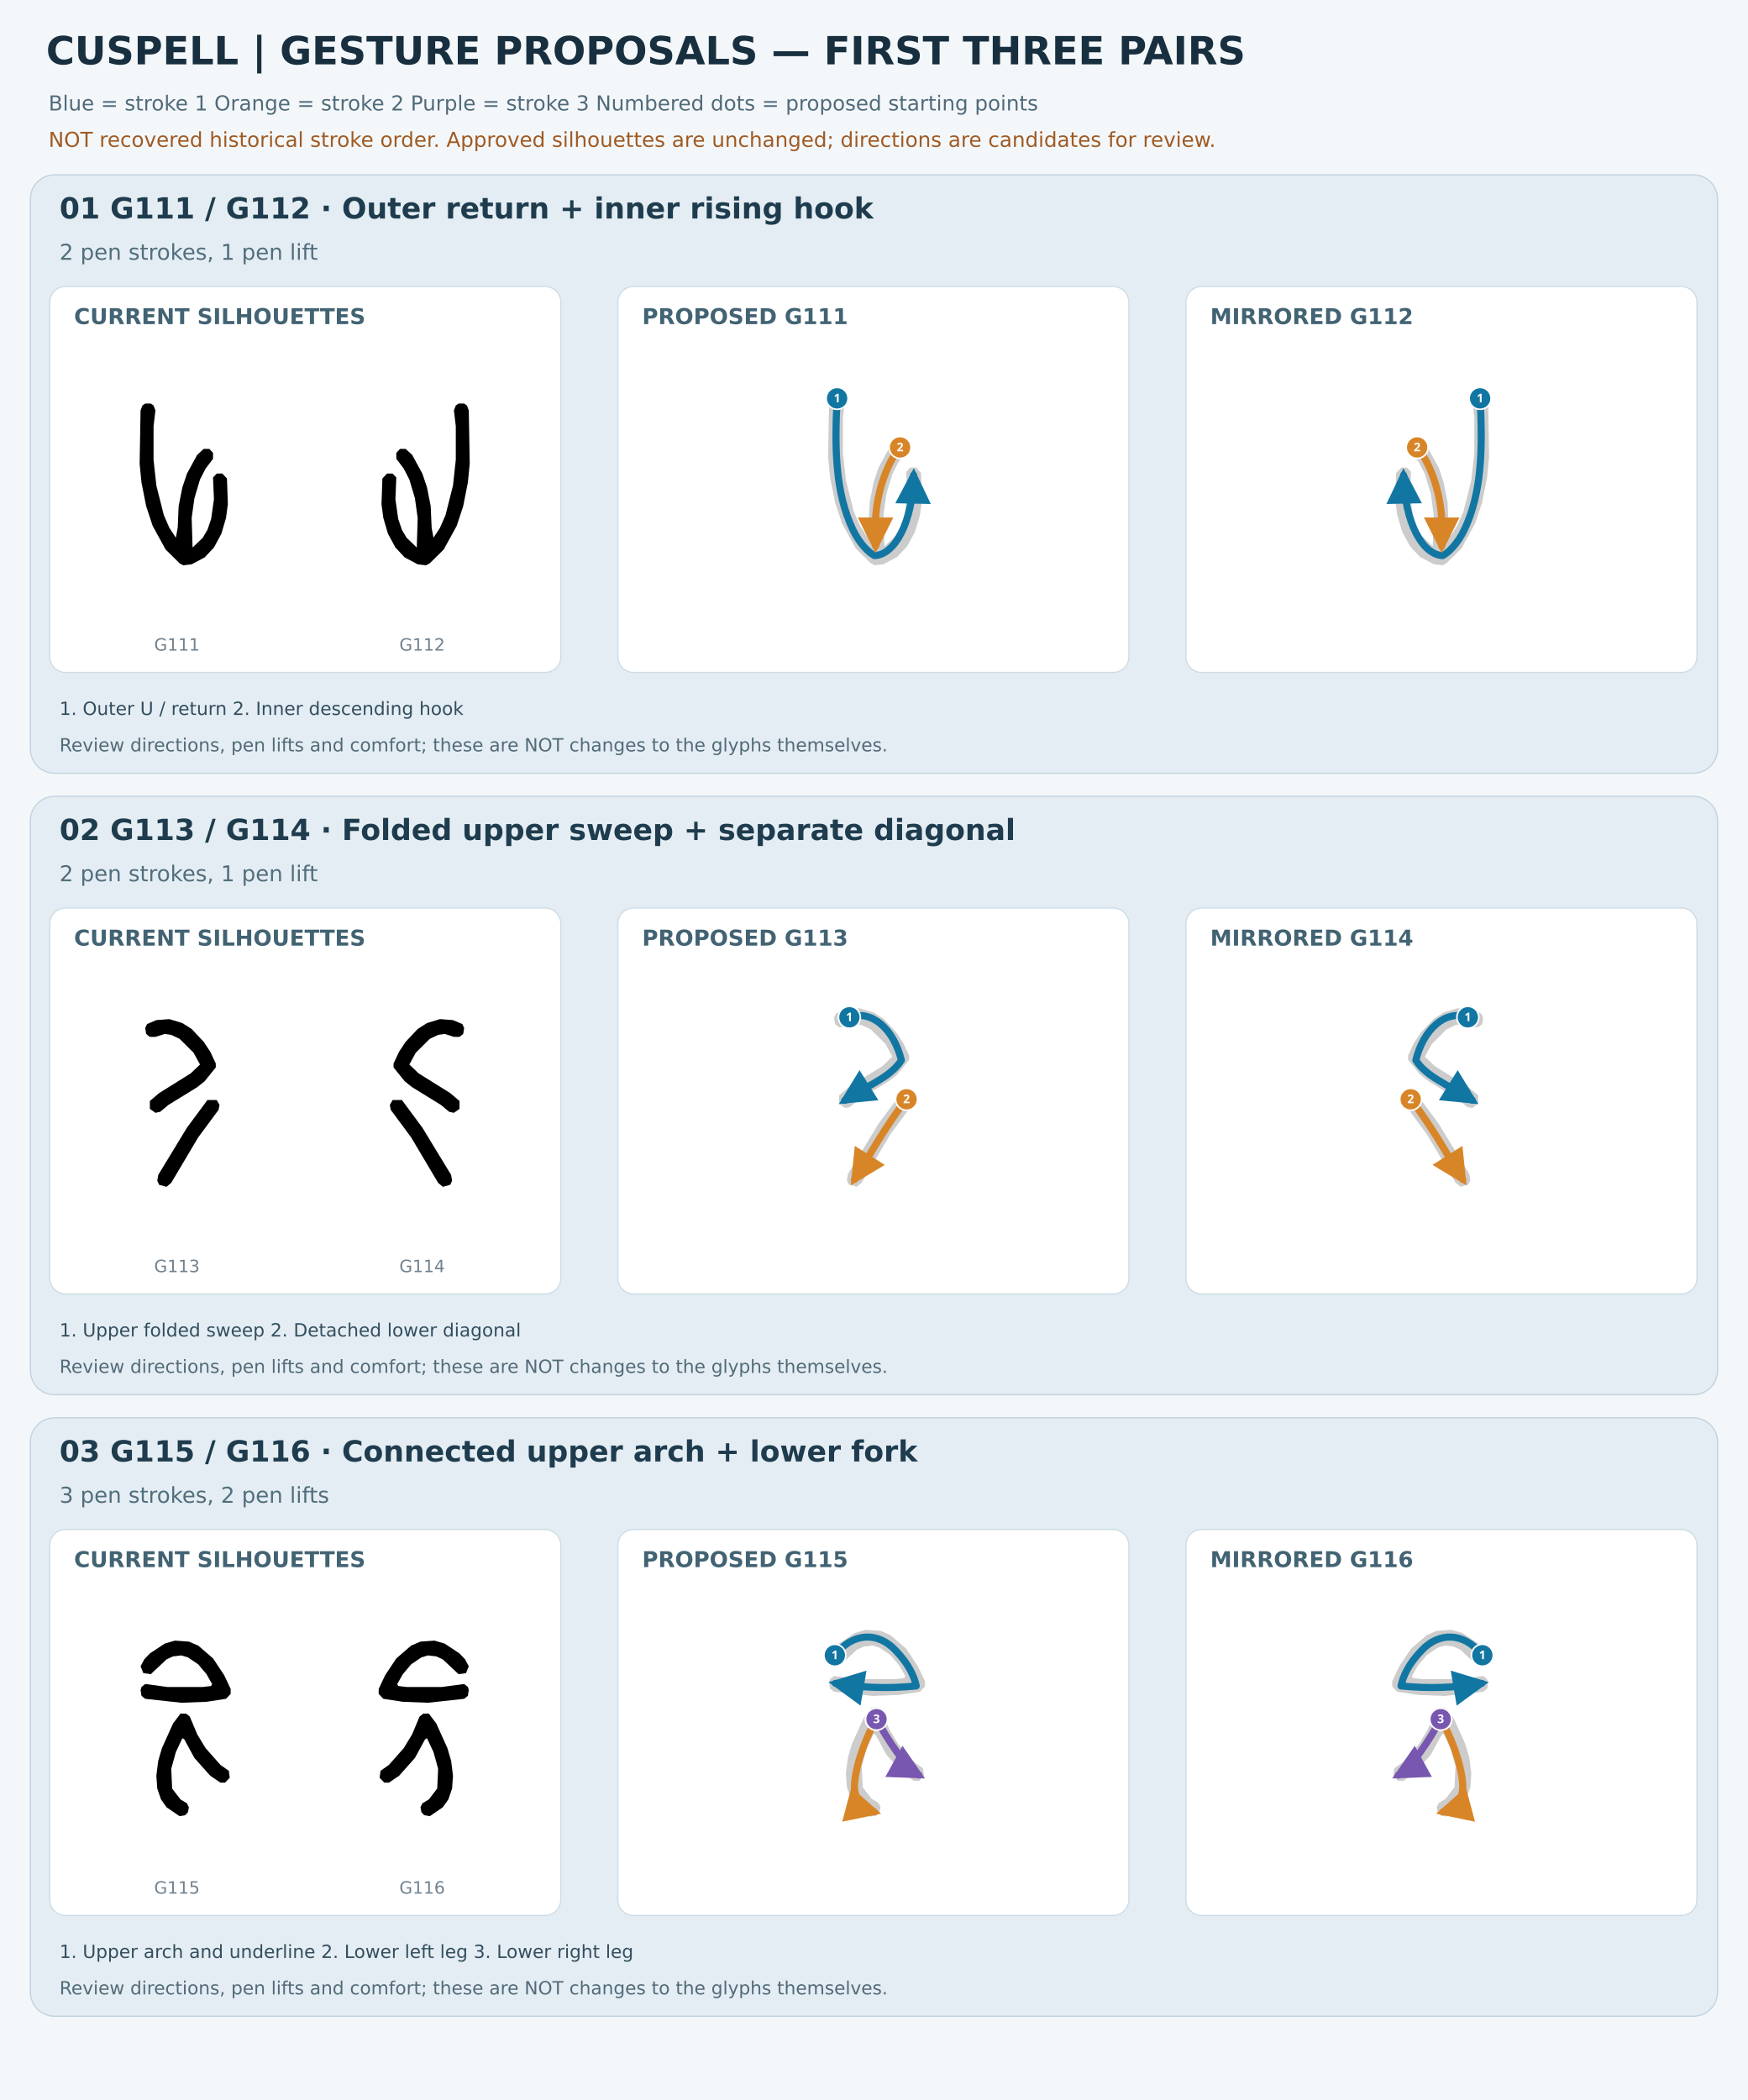
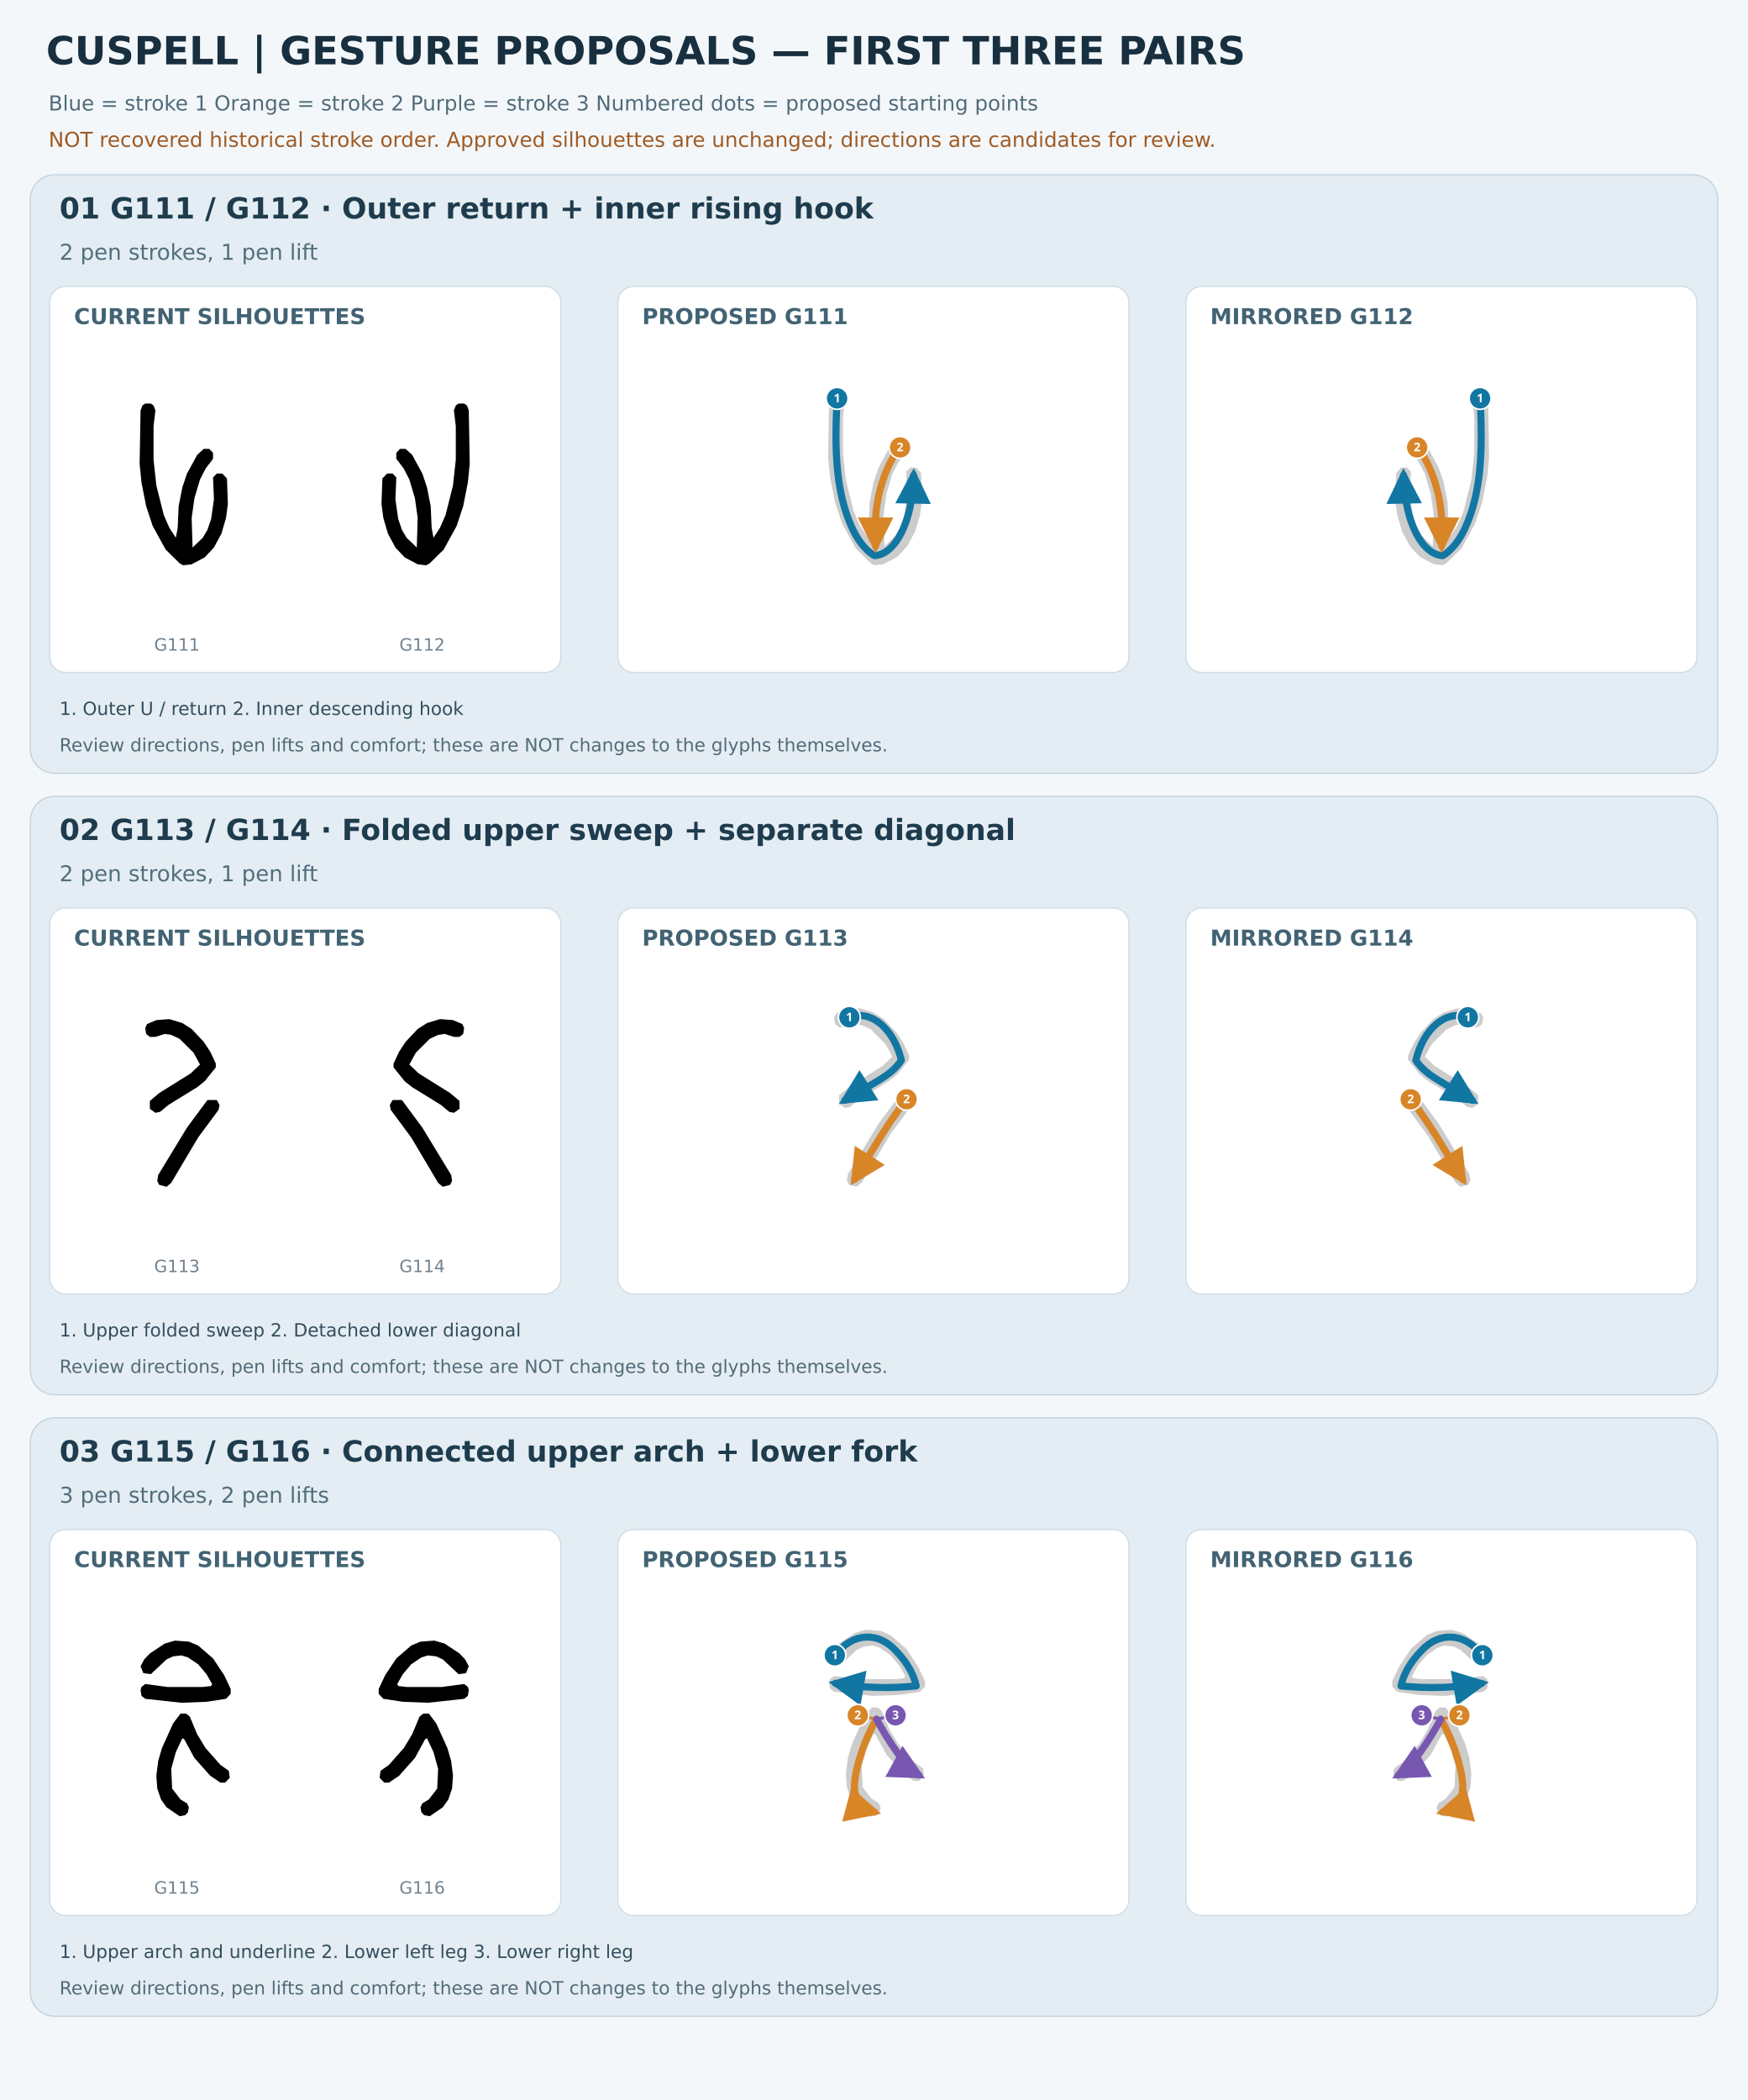
<svg xmlns="http://www.w3.org/2000/svg" width="1440" height="1730" viewBox="0 0 1440 1730">
  <defs>
    <marker id="arrow1" markerWidth="5" markerHeight="5" refX="4" refY="2.5" orient="auto" markerUnits="strokeWidth">
      <path d="M 0 0 L 5 2.5 L 0 5 Z" fill="#1276a3" />
    </marker>
    <marker id="arrow2" markerWidth="5" markerHeight="5" refX="4" refY="2.5" orient="auto" markerUnits="strokeWidth">
      <path d="M 0 0 L 5 2.5 L 0 5 Z" fill="#d88528" />
    </marker>
    <marker id="arrow3" markerWidth="5" markerHeight="5" refX="4" refY="2.5" orient="auto" markerUnits="strokeWidth">
      <path d="M 0 0 L 5 2.5 L 0 5 Z" fill="#7857b0" />
    </marker>
  </defs>
  <rect width="1440" height="1730" fill="#f3f7fa" />
  <text x="38" y="53" font-family="DejaVu Sans, Arial, sans-serif" font-size="32" fill="#182f3f" font-weight="bold">CUSPELL  |  GESTURE PROPOSALS — FIRST THREE PAIRS</text>
  <text x="40" y="91" font-family="DejaVu Sans, Arial, sans-serif" font-size="17" fill="#516a79" font-weight="400">Blue = stroke 1     Orange = stroke 2     Purple = stroke 3     Numbered dots = proposed starting points</text>
  <text x="40" y="121" font-family="DejaVu Sans, Arial, sans-serif" font-size="17" fill="#a05a23" font-weight="400">NOT recovered historical stroke order. Approved silhouettes are unchanged; directions are candidates for review.</text>
  <rect x="25" y="144" width="1390" height="493" rx="20" fill="#e4edf3" stroke="#c2d2de" />
  <text x="49" y="180" font-family="DejaVu Sans, Arial, sans-serif" font-size="24" fill="#1e3c4d" font-weight="bold">01  G111 / G112    ·    Outer return + inner rising hook</text>
  <text x="49" y="214" font-family="DejaVu Sans, Arial, sans-serif" font-size="18" fill="#516e7c" font-weight="400">2 pen strokes, 1 pen lift</text>
  <rect x="41" y="236" width="421" height="318" rx="13" fill="#fff" stroke="#cedce5" />
  <text x="61" y="267" font-family="DejaVu Sans, Arial, sans-serif" font-size="18" fill="#426373" font-weight="bold">CURRENT SILHOUETTES</text>
  <svg x="76" y="276" width="150" height="256" viewBox="0 0 600 1000">
    <path d="M 174.5 213.8 L 165.3 220.2 L 159.2 236.5 L 156.1 412 L 162.2 473.8 L 177.6 551.8 L 199 616.8 L 241.8 694.8 L 287.8 740.2 L 300 746.8 L 327.6 743.5 L 370.4 720.8 L 401 688.2 L 425.5 642.8 L 440.8 590.8 L 446.9 545.2 L 443.9 460.8 L 428.6 444.5 L 410.2 444.5 L 398 457.5 L 401 529 L 391.8 594 L 379.6 629.8 L 364.3 655.8 L 330.6 688.2 L 327.6 590.8 L 336.7 525.8 L 355.1 464 L 373.5 428.2 L 398 395.8 L 398 376.2 L 385.7 363.2 L 367.3 363.2 L 345.9 382.8 L 312.2 444.5 L 296.9 490 L 284.7 551.8 L 281.6 623.2 L 275.5 655.8 L 254.1 623.2 L 235.7 581 L 211.2 483.5 L 202 399 L 202 288.5 L 208.2 236.5 L 202 220.2 L 192.9 213.8 Z" fill="black" fill-rule="evenodd" />
  </svg>
  <svg x="276" y="276" width="150" height="256" viewBox="0 0 600 1000">
    <g transform="translate(600 0) scale(-1 1)">
      <path d="M 174.5 213.8 L 165.3 220.2 L 159.2 236.5 L 156.1 412 L 162.2 473.8 L 177.6 551.8 L 199 616.8 L 241.8 694.8 L 287.8 740.2 L 300 746.8 L 327.6 743.5 L 370.4 720.8 L 401 688.2 L 425.5 642.8 L 440.8 590.8 L 446.9 545.2 L 443.9 460.8 L 428.6 444.5 L 410.2 444.5 L 398 457.5 L 401 529 L 391.8 594 L 379.6 629.8 L 364.3 655.8 L 330.6 688.2 L 327.6 590.8 L 336.7 525.8 L 355.1 464 L 373.5 428.2 L 398 395.8 L 398 376.2 L 385.7 363.2 L 367.3 363.2 L 345.9 382.8 L 312.2 444.5 L 296.9 490 L 284.7 551.8 L 281.6 623.2 L 275.5 655.8 L 254.1 623.2 L 235.7 581 L 211.2 483.5 L 202 399 L 202 288.5 L 208.2 236.5 L 202 220.2 L 192.9 213.8 Z" fill="black" fill-rule="evenodd" />
    </g>
  </svg>
  <text x="127" y="536" font-family="DejaVu Sans, Arial, sans-serif" font-size="14" fill="#71818e" font-weight="400">G111</text>
  <text x="329" y="536" font-family="DejaVu Sans, Arial, sans-serif" font-size="14" fill="#71818e" font-weight="400">G112</text>
  <rect x="509" y="236" width="421" height="318" rx="13" fill="#fff" stroke="#cedce5" />
  <text x="529" y="267" font-family="DejaVu Sans, Arial, sans-serif" font-size="18" fill="#426373" font-weight="bold">PROPOSED G111</text>
  <svg x="583" y="267" width="275" height="266" viewBox="0 0 600 1000">
    <g transform="">
      <g opacity="0.20">
        <path d="M 174.5 213.8 L 165.3 220.2 L 159.2 236.5 L 156.1 412 L 162.2 473.8 L 177.6 551.8 L 199 616.8 L 241.8 694.8 L 287.8 740.2 L 300 746.8 L 327.6 743.5 L 370.4 720.8 L 401 688.2 L 425.5 642.8 L 440.8 590.8 L 446.9 545.2 L 443.9 460.8 L 428.6 444.5 L 410.2 444.5 L 398 457.5 L 401 529 L 391.8 594 L 379.6 629.8 L 364.3 655.8 L 330.6 688.2 L 327.6 590.8 L 336.7 525.8 L 355.1 464 L 373.5 428.2 L 398 395.8 L 398 376.2 L 385.7 363.2 L 367.3 363.2 L 345.9 382.8 L 312.2 444.5 L 296.9 490 L 284.7 551.8 L 281.6 623.2 L 275.5 655.8 L 254.1 623.2 L 235.7 581 L 211.2 483.5 L 202 399 L 202 288.5 L 208.2 236.5 L 202 220.2 L 192.9 213.8 Z" fill="black" fill-rule="evenodd" />
      </g>
      <path d="M 184 230 C 176 383 178 520 232 635 C 254 682 284 709 300 717 C 363 714 418 614 421 468" fill="none" stroke="#1276a3" stroke-width="22" stroke-linecap="round" stroke-linejoin="round" marker-end="url(#arrow1)" />
      <circle cx="184" cy="230" r="34" fill="#1276a3" stroke="white" stroke-width="5" />
      <text x="184" y="242" text-anchor="middle" font-size="37" font-weight="bold" font-family="sans-serif" fill="white">1</text>
      <path d="M 379 382 C 342 424 307 515 303 605 L 303 687" fill="none" stroke="#d88528" stroke-width="22" stroke-linecap="round" stroke-linejoin="round" marker-end="url(#arrow2)" />
      <circle cx="379" cy="382" r="34" fill="#d88528" stroke="white" stroke-width="5" />
      <text x="379" y="394" text-anchor="middle" font-size="37" font-weight="bold" font-family="sans-serif" fill="white">2</text>
    </g>
  </svg>
  <rect x="977" y="236" width="421" height="318" rx="13" fill="#fff" stroke="#cedce5" />
  <text x="997" y="267" font-family="DejaVu Sans, Arial, sans-serif" font-size="18" fill="#426373" font-weight="bold">MIRRORED G112</text>
  <svg x="1051" y="267" width="275" height="266" viewBox="0 0 600 1000">
    <g transform="translate(600 0) scale(-1 1)">
      <g opacity="0.20">
        <path d="M 174.5 213.8 L 165.3 220.2 L 159.2 236.5 L 156.1 412 L 162.2 473.8 L 177.6 551.8 L 199 616.8 L 241.8 694.8 L 287.8 740.2 L 300 746.8 L 327.6 743.5 L 370.4 720.8 L 401 688.2 L 425.5 642.8 L 440.8 590.8 L 446.9 545.2 L 443.9 460.8 L 428.6 444.5 L 410.2 444.5 L 398 457.5 L 401 529 L 391.8 594 L 379.6 629.8 L 364.3 655.8 L 330.6 688.2 L 327.6 590.8 L 336.7 525.8 L 355.1 464 L 373.5 428.2 L 398 395.8 L 398 376.2 L 385.7 363.2 L 367.3 363.2 L 345.9 382.8 L 312.2 444.5 L 296.9 490 L 284.7 551.8 L 281.6 623.2 L 275.5 655.8 L 254.1 623.2 L 235.7 581 L 211.2 483.5 L 202 399 L 202 288.5 L 208.2 236.5 L 202 220.2 L 192.9 213.8 Z" fill="black" fill-rule="evenodd" />
      </g>
      <path d="M 184 230 C 176 383 178 520 232 635 C 254 682 284 709 300 717 C 363 714 418 614 421 468" fill="none" stroke="#1276a3" stroke-width="22" stroke-linecap="round" stroke-linejoin="round" marker-end="url(#arrow1)" />
      <circle cx="184" cy="230" r="34" fill="#1276a3" stroke="white" stroke-width="5" />
      <text x="184" y="242" transform="translate(368 0) scale(-1 1)" text-anchor="middle" font-size="37" font-weight="bold" font-family="sans-serif" fill="white">1</text>
      <path d="M 379 382 C 342 424 307 515 303 605 L 303 687" fill="none" stroke="#d88528" stroke-width="22" stroke-linecap="round" stroke-linejoin="round" marker-end="url(#arrow2)" />
      <circle cx="379" cy="382" r="34" fill="#d88528" stroke="white" stroke-width="5" />
      <text x="379" y="394" transform="translate(758 0) scale(-1 1)" text-anchor="middle" font-size="37" font-weight="bold" font-family="sans-serif" fill="white">2</text>
    </g>
  </svg>
  <text x="49" y="589" font-family="DejaVu Sans, Arial, sans-serif" font-size="15" fill="#334e5e" font-weight="400">1. Outer U / return     2. Inner descending hook</text>
  <text x="49" y="619" font-family="DejaVu Sans, Arial, sans-serif" font-size="15" fill="#526b79" font-weight="400">Review directions, pen lifts and comfort; these are NOT changes to the glyphs themselves.</text>
  <rect x="25" y="656" width="1390" height="493" rx="20" fill="#e4edf3" stroke="#c2d2de" />
  <text x="49" y="692" font-family="DejaVu Sans, Arial, sans-serif" font-size="24" fill="#1e3c4d" font-weight="bold">02  G113 / G114    ·    Folded upper sweep + separate diagonal</text>
  <text x="49" y="726" font-family="DejaVu Sans, Arial, sans-serif" font-size="18" fill="#516e7c" font-weight="400">2 pen strokes, 1 pen lift</text>
  <rect x="41" y="748" width="421" height="318" rx="13" fill="#fff" stroke="#cedce5" />
  <text x="61" y="779" font-family="DejaVu Sans, Arial, sans-serif" font-size="18" fill="#426373" font-weight="bold">CURRENT SILHOUETTES</text>
  <svg x="76" y="788" width="150" height="256" viewBox="0 0 600 1000">
    <path d="M 410.2 460.8 L 379.6 460.8 L 312.2 551.8 L 217.3 707.8 L 214.3 727.2 L 220.4 740.2 L 244.9 746.8 L 260.2 733.8 L 349 584.2 L 416.3 493.2 L 419.4 477 Z M 254.1 194.2 L 211.2 197.5 L 180.6 210.5 L 174.5 223.5 L 177.6 243 L 189.8 252.8 L 208.2 252.8 L 238.8 243 L 260.2 246.2 L 287.8 259.2 L 333.7 304.8 L 355.1 343.8 L 324.5 373 L 220.4 438 L 189.8 464 L 189.8 490 L 208.2 503 L 223.5 499.8 L 251 477 L 345.9 418.5 L 370.4 399 L 407.1 353.5 L 407.1 340.5 L 388.8 301.5 L 367.3 269 L 327.6 226.8 L 296.9 207.2 Z" fill="black" fill-rule="evenodd" />
  </svg>
  <svg x="276" y="788" width="150" height="256" viewBox="0 0 600 1000">
    <g transform="translate(600 0) scale(-1 1)">
      <path d="M 410.2 460.8 L 379.6 460.8 L 312.2 551.8 L 217.3 707.8 L 214.3 727.2 L 220.4 740.2 L 244.9 746.8 L 260.2 733.8 L 349 584.2 L 416.3 493.2 L 419.4 477 Z M 254.1 194.2 L 211.2 197.5 L 180.6 210.5 L 174.5 223.5 L 177.6 243 L 189.8 252.8 L 208.2 252.8 L 238.8 243 L 260.2 246.2 L 287.8 259.2 L 333.7 304.8 L 355.1 343.8 L 324.5 373 L 220.4 438 L 189.8 464 L 189.8 490 L 208.2 503 L 223.5 499.8 L 251 477 L 345.9 418.5 L 370.4 399 L 407.1 353.5 L 407.1 340.5 L 388.8 301.5 L 367.3 269 L 327.6 226.8 L 296.9 207.2 Z" fill="black" fill-rule="evenodd" />
    </g>
  </svg>
  <text x="127" y="1048" font-family="DejaVu Sans, Arial, sans-serif" font-size="14" fill="#71818e" font-weight="400">G113</text>
  <text x="329" y="1048" font-family="DejaVu Sans, Arial, sans-serif" font-size="14" fill="#71818e" font-weight="400">G114</text>
  <rect x="509" y="748" width="421" height="318" rx="13" fill="#fff" stroke="#cedce5" />
  <text x="529" y="779" font-family="DejaVu Sans, Arial, sans-serif" font-size="18" fill="#426373" font-weight="bold">PROPOSED G113</text>
  <svg x="583" y="779" width="275" height="266" viewBox="0 0 600 1000">
    <g transform="">
      <g opacity="0.20">
        <path d="M 410.2 460.8 L 379.6 460.8 L 312.2 551.8 L 217.3 707.8 L 214.3 727.2 L 220.4 740.2 L 244.9 746.8 L 260.2 733.8 L 349 584.2 L 416.3 493.2 L 419.4 477 Z M 254.1 194.2 L 211.2 197.5 L 180.6 210.5 L 174.5 223.5 L 177.6 243 L 189.8 252.8 L 208.2 252.8 L 238.8 243 L 260.2 246.2 L 287.8 259.2 L 333.7 304.8 L 355.1 343.8 L 324.5 373 L 220.4 438 L 189.8 464 L 189.8 490 L 208.2 503 L 223.5 499.8 L 251 477 L 345.9 418.5 L 370.4 399 L 407.1 353.5 L 407.1 340.5 L 388.8 301.5 L 367.3 269 L 327.6 226.8 L 296.9 207.2 Z" fill="black" fill-rule="evenodd" />
      </g>
      <path d="M 222 222 C 292 197 360 260 383 355 C 351 405 291 427 208 479" fill="none" stroke="#1276a3" stroke-width="22" stroke-linecap="round" stroke-linejoin="round" marker-end="url(#arrow1)" />
      <circle cx="222" cy="222" r="34" fill="#1276a3" stroke="white" stroke-width="5" />
      <text x="222" y="234" text-anchor="middle" font-size="37" font-weight="bold" font-family="sans-serif" fill="white">1</text>
      <path d="M 399 476 C 336 555 278 661 238 724" fill="none" stroke="#d88528" stroke-width="22" stroke-linecap="round" stroke-linejoin="round" marker-end="url(#arrow2)" />
      <circle cx="399" cy="476" r="34" fill="#d88528" stroke="white" stroke-width="5" />
      <text x="399" y="488" text-anchor="middle" font-size="37" font-weight="bold" font-family="sans-serif" fill="white">2</text>
    </g>
  </svg>
  <rect x="977" y="748" width="421" height="318" rx="13" fill="#fff" stroke="#cedce5" />
  <text x="997" y="779" font-family="DejaVu Sans, Arial, sans-serif" font-size="18" fill="#426373" font-weight="bold">MIRRORED G114</text>
  <svg x="1051" y="779" width="275" height="266" viewBox="0 0 600 1000">
    <g transform="translate(600 0) scale(-1 1)">
      <g opacity="0.20">
        <path d="M 410.2 460.8 L 379.6 460.8 L 312.2 551.8 L 217.3 707.8 L 214.3 727.2 L 220.4 740.2 L 244.9 746.8 L 260.2 733.8 L 349 584.2 L 416.3 493.2 L 419.4 477 Z M 254.1 194.2 L 211.2 197.5 L 180.6 210.5 L 174.5 223.5 L 177.6 243 L 189.8 252.8 L 208.2 252.8 L 238.8 243 L 260.2 246.2 L 287.8 259.2 L 333.7 304.8 L 355.1 343.8 L 324.5 373 L 220.4 438 L 189.8 464 L 189.8 490 L 208.2 503 L 223.5 499.8 L 251 477 L 345.9 418.5 L 370.4 399 L 407.1 353.5 L 407.1 340.5 L 388.8 301.5 L 367.3 269 L 327.6 226.8 L 296.9 207.2 Z" fill="black" fill-rule="evenodd" />
      </g>
      <path d="M 222 222 C 292 197 360 260 383 355 C 351 405 291 427 208 479" fill="none" stroke="#1276a3" stroke-width="22" stroke-linecap="round" stroke-linejoin="round" marker-end="url(#arrow1)" />
      <circle cx="222" cy="222" r="34" fill="#1276a3" stroke="white" stroke-width="5" />
      <text x="222" y="234" transform="translate(444 0) scale(-1 1)" text-anchor="middle" font-size="37" font-weight="bold" font-family="sans-serif" fill="white">1</text>
      <path d="M 399 476 C 336 555 278 661 238 724" fill="none" stroke="#d88528" stroke-width="22" stroke-linecap="round" stroke-linejoin="round" marker-end="url(#arrow2)" />
      <circle cx="399" cy="476" r="34" fill="#d88528" stroke="white" stroke-width="5" />
      <text x="399" y="488" transform="translate(798 0) scale(-1 1)" text-anchor="middle" font-size="37" font-weight="bold" font-family="sans-serif" fill="white">2</text>
    </g>
  </svg>
  <text x="49" y="1101" font-family="DejaVu Sans, Arial, sans-serif" font-size="15" fill="#334e5e" font-weight="400">1. Upper folded sweep     2. Detached lower diagonal</text>
  <text x="49" y="1131" font-family="DejaVu Sans, Arial, sans-serif" font-size="15" fill="#526b79" font-weight="400">Review directions, pen lifts and comfort; these are NOT changes to the glyphs themselves.</text>
  <rect x="25" y="1168" width="1390" height="493" rx="20" fill="#e4edf3" stroke="#c2d2de" />
  <text x="49" y="1204" font-family="DejaVu Sans, Arial, sans-serif" font-size="24" fill="#1e3c4d" font-weight="bold">03  G115 / G116    ·    Connected upper arch + lower fork</text>
  <text x="49" y="1238" font-family="DejaVu Sans, Arial, sans-serif" font-size="18" fill="#516e7c" font-weight="400">3 pen strokes, 2 pen lifts</text>
  <rect x="41" y="1260" width="421" height="318" rx="13" fill="#fff" stroke="#cedce5" />
  <text x="61" y="1291" font-family="DejaVu Sans, Arial, sans-serif" font-size="18" fill="#426373" font-weight="bold">CURRENT SILHOUETTES</text>
  <svg x="76" y="1300" width="150" height="256" viewBox="0 0 600 1000">
    <path d="M 309.2 434.8 L 290.8 434.8 L 266.3 467.2 L 229.6 548.5 L 217.3 590.8 L 211.2 639.5 L 214.3 681.8 L 226.5 717.5 L 244.9 743.5 L 287.8 772.8 L 306.1 769.5 L 315.3 759.8 L 318.4 743.5 L 312.2 730.5 L 290.8 717.5 L 263.3 681.8 L 260.2 616.8 L 275.5 561.5 L 296.9 516 L 303.1 519.2 L 336.7 581 L 388.8 639.5 L 422.4 662.2 L 437.8 662.2 L 453.1 646 L 450 623.2 L 422.4 603.8 L 373.5 548.5 L 345.9 503 L 321.4 444.5 Z M 159.2 278.8 L 168.4 301.5 L 192.9 304.8 L 244.9 256 L 266.3 246.2 L 293.9 243 L 315.3 249.5 L 349 272.2 L 376.5 304.8 L 394.9 337.2 L 391.8 343.8 L 364.3 347 L 248 347 L 174.5 337.2 L 162.2 347 L 159.2 356.8 L 162.2 376.2 L 174.5 386 L 293.9 399 L 376.5 395.8 L 440.8 386 L 456.1 369.8 L 456.1 353.5 L 434.7 308 L 398 252.8 L 349 210.5 L 318.4 197.5 L 272.4 194.2 L 238.8 204 L 189.8 236.5 L 171.4 256 Z" fill="black" fill-rule="evenodd" />
  </svg>
  <svg x="276" y="1300" width="150" height="256" viewBox="0 0 600 1000">
    <g transform="translate(600 0) scale(-1 1)">
      <path d="M 309.2 434.8 L 290.8 434.8 L 266.3 467.2 L 229.6 548.5 L 217.3 590.8 L 211.2 639.5 L 214.3 681.8 L 226.5 717.5 L 244.9 743.5 L 287.8 772.8 L 306.1 769.5 L 315.3 759.8 L 318.4 743.5 L 312.2 730.5 L 290.8 717.5 L 263.3 681.8 L 260.2 616.8 L 275.5 561.5 L 296.9 516 L 303.1 519.2 L 336.7 581 L 388.8 639.5 L 422.4 662.2 L 437.8 662.2 L 453.1 646 L 450 623.2 L 422.4 603.8 L 373.5 548.5 L 345.9 503 L 321.4 444.5 Z M 159.2 278.8 L 168.4 301.5 L 192.9 304.8 L 244.9 256 L 266.3 246.2 L 293.9 243 L 315.3 249.5 L 349 272.2 L 376.5 304.8 L 394.9 337.2 L 391.8 343.8 L 364.3 347 L 248 347 L 174.5 337.2 L 162.2 347 L 159.2 356.8 L 162.2 376.2 L 174.5 386 L 293.9 399 L 376.5 395.8 L 440.8 386 L 456.1 369.8 L 456.1 353.5 L 434.7 308 L 398 252.8 L 349 210.5 L 318.4 197.5 L 272.4 194.2 L 238.8 204 L 189.8 236.5 L 171.4 256 Z" fill="black" fill-rule="evenodd" />
    </g>
  </svg>
  <text x="127" y="1560" font-family="DejaVu Sans, Arial, sans-serif" font-size="14" fill="#71818e" font-weight="400">G115</text>
  <text x="329" y="1560" font-family="DejaVu Sans, Arial, sans-serif" font-size="14" fill="#71818e" font-weight="400">G116</text>
  <rect x="509" y="1260" width="421" height="318" rx="13" fill="#fff" stroke="#cedce5" />
  <text x="529" y="1291" font-family="DejaVu Sans, Arial, sans-serif" font-size="18" fill="#426373" font-weight="bold">PROPOSED G115</text>
  <svg x="583" y="1291" width="275" height="266" viewBox="0 0 600 1000">
    <g transform="">
      <g opacity="0.20">
        <path d="M 309.2 434.8 L 290.8 434.8 L 266.3 467.2 L 229.6 548.5 L 217.3 590.8 L 211.2 639.5 L 214.3 681.8 L 226.5 717.5 L 244.9 743.5 L 287.8 772.8 L 306.1 769.5 L 315.3 759.8 L 318.4 743.5 L 312.2 730.5 L 290.8 717.5 L 263.3 681.8 L 260.2 616.8 L 275.5 561.5 L 296.9 516 L 303.1 519.2 L 336.7 581 L 388.8 639.5 L 422.4 662.2 L 437.8 662.2 L 453.1 646 L 450 623.2 L 422.4 603.8 L 373.5 548.5 L 345.9 503 L 321.4 444.5 Z M 159.2 278.8 L 168.4 301.5 L 192.9 304.8 L 244.9 256 L 266.3 246.2 L 293.9 243 L 315.3 249.5 L 349 272.2 L 376.5 304.8 L 394.9 337.2 L 391.8 343.8 L 364.3 347 L 248 347 L 174.5 337.2 L 162.2 347 L 159.2 356.8 L 162.2 376.2 L 174.5 386 L 293.9 399 L 376.5 395.8 L 440.8 386 L 456.1 369.8 L 456.1 353.5 L 434.7 308 L 398 252.8 L 349 210.5 L 318.4 197.5 L 272.4 194.2 L 238.8 204 L 189.8 236.5 L 171.4 256 Z" fill="black" fill-rule="evenodd" />
      </g>
      <path d="M 177 273 C 233 201 311 200 365 258 C 407 301 423 340 429 368 Q 302 381 179 360" fill="none" stroke="#1276a3" stroke-width="22" stroke-linecap="round" stroke-linejoin="round" marker-end="url(#arrow1)" />
      <circle cx="177" cy="273" r="34" fill="#1276a3" stroke="white" stroke-width="5" />
      <text x="177" y="285" text-anchor="middle" font-size="37" font-weight="bold" font-family="sans-serif" fill="white">1</text>
      <path d="M 306 471 C 276 520 243 606 238 670 C 235 712 254 746 299 758" fill="none" stroke="#d88528" stroke-width="22" stroke-linecap="round" stroke-linejoin="round" marker-end="url(#arrow2)" />
-       <circle cx="306" cy="471" r="34" fill="#d88528" stroke="white" stroke-width="5" />
-       <text x="306" y="483" text-anchor="middle" font-size="37" font-weight="bold" font-family="sans-serif" fill="white">2</text>
+       <line x1="248" y1="459" x2="306" y2="471" stroke="#d88528" stroke-width="9" />
+       <circle cx="248" cy="459" r="34" fill="#d88528" stroke="white" stroke-width="5" />
+       <text x="248" y="471" text-anchor="middle" font-size="37" font-weight="bold" font-family="sans-serif" fill="white">2</text>
      <path d="M 306 471 C 340 534 397 622 437 644" fill="none" stroke="#7857b0" stroke-width="22" stroke-linecap="round" stroke-linejoin="round" marker-end="url(#arrow3)" />
-       <circle cx="306" cy="471" r="34" fill="#7857b0" stroke="white" stroke-width="5" />
-       <text x="306" y="483" text-anchor="middle" font-size="37" font-weight="bold" font-family="sans-serif" fill="white">3</text>
+       <line x1="365" y1="459" x2="306" y2="471" stroke="#7857b0" stroke-width="9" />
+       <circle cx="365" cy="459" r="34" fill="#7857b0" stroke="white" stroke-width="5" />
+       <text x="365" y="471" text-anchor="middle" font-size="37" font-weight="bold" font-family="sans-serif" fill="white">3</text>
    </g>
  </svg>
  <rect x="977" y="1260" width="421" height="318" rx="13" fill="#fff" stroke="#cedce5" />
  <text x="997" y="1291" font-family="DejaVu Sans, Arial, sans-serif" font-size="18" fill="#426373" font-weight="bold">MIRRORED G116</text>
  <svg x="1051" y="1291" width="275" height="266" viewBox="0 0 600 1000">
    <g transform="translate(600 0) scale(-1 1)">
      <g opacity="0.20">
        <path d="M 309.2 434.8 L 290.8 434.8 L 266.3 467.2 L 229.6 548.5 L 217.3 590.8 L 211.2 639.5 L 214.3 681.8 L 226.5 717.5 L 244.9 743.5 L 287.8 772.8 L 306.1 769.5 L 315.3 759.8 L 318.4 743.5 L 312.2 730.5 L 290.8 717.5 L 263.3 681.8 L 260.2 616.8 L 275.5 561.5 L 296.9 516 L 303.1 519.2 L 336.7 581 L 388.8 639.5 L 422.4 662.2 L 437.8 662.2 L 453.1 646 L 450 623.2 L 422.4 603.8 L 373.5 548.5 L 345.9 503 L 321.4 444.5 Z M 159.2 278.8 L 168.4 301.5 L 192.9 304.8 L 244.9 256 L 266.3 246.2 L 293.9 243 L 315.3 249.5 L 349 272.2 L 376.5 304.8 L 394.9 337.2 L 391.8 343.8 L 364.3 347 L 248 347 L 174.5 337.2 L 162.2 347 L 159.2 356.8 L 162.2 376.2 L 174.5 386 L 293.9 399 L 376.5 395.8 L 440.8 386 L 456.1 369.8 L 456.1 353.5 L 434.7 308 L 398 252.8 L 349 210.5 L 318.4 197.5 L 272.4 194.2 L 238.8 204 L 189.8 236.5 L 171.4 256 Z" fill="black" fill-rule="evenodd" />
      </g>
      <path d="M 177 273 C 233 201 311 200 365 258 C 407 301 423 340 429 368 Q 302 381 179 360" fill="none" stroke="#1276a3" stroke-width="22" stroke-linecap="round" stroke-linejoin="round" marker-end="url(#arrow1)" />
      <circle cx="177" cy="273" r="34" fill="#1276a3" stroke="white" stroke-width="5" />
      <text x="177" y="285" transform="translate(354 0) scale(-1 1)" text-anchor="middle" font-size="37" font-weight="bold" font-family="sans-serif" fill="white">1</text>
      <path d="M 306 471 C 276 520 243 606 238 670 C 235 712 254 746 299 758" fill="none" stroke="#d88528" stroke-width="22" stroke-linecap="round" stroke-linejoin="round" marker-end="url(#arrow2)" />
-       <circle cx="306" cy="471" r="34" fill="#d88528" stroke="white" stroke-width="5" />
-       <text x="306" y="483" transform="translate(612 0) scale(-1 1)" text-anchor="middle" font-size="37" font-weight="bold" font-family="sans-serif" fill="white">2</text>
+       <line x1="248" y1="459" x2="306" y2="471" stroke="#d88528" stroke-width="9" />
+       <circle cx="248" cy="459" r="34" fill="#d88528" stroke="white" stroke-width="5" />
+       <text x="248" y="471" transform="translate(496 0) scale(-1 1)" text-anchor="middle" font-size="37" font-weight="bold" font-family="sans-serif" fill="white">2</text>
      <path d="M 306 471 C 340 534 397 622 437 644" fill="none" stroke="#7857b0" stroke-width="22" stroke-linecap="round" stroke-linejoin="round" marker-end="url(#arrow3)" />
-       <circle cx="306" cy="471" r="34" fill="#7857b0" stroke="white" stroke-width="5" />
-       <text x="306" y="483" transform="translate(612 0) scale(-1 1)" text-anchor="middle" font-size="37" font-weight="bold" font-family="sans-serif" fill="white">3</text>
+       <line x1="365" y1="459" x2="306" y2="471" stroke="#7857b0" stroke-width="9" />
+       <circle cx="365" cy="459" r="34" fill="#7857b0" stroke="white" stroke-width="5" />
+       <text x="365" y="471" transform="translate(730 0) scale(-1 1)" text-anchor="middle" font-size="37" font-weight="bold" font-family="sans-serif" fill="white">3</text>
    </g>
  </svg>
  <text x="49" y="1613" font-family="DejaVu Sans, Arial, sans-serif" font-size="15" fill="#334e5e" font-weight="400">1. Upper arch and underline     2. Lower left leg     3. Lower right leg</text>
  <text x="49" y="1643" font-family="DejaVu Sans, Arial, sans-serif" font-size="15" fill="#526b79" font-weight="400">Review directions, pen lifts and comfort; these are NOT changes to the glyphs themselves.</text>
</svg>
